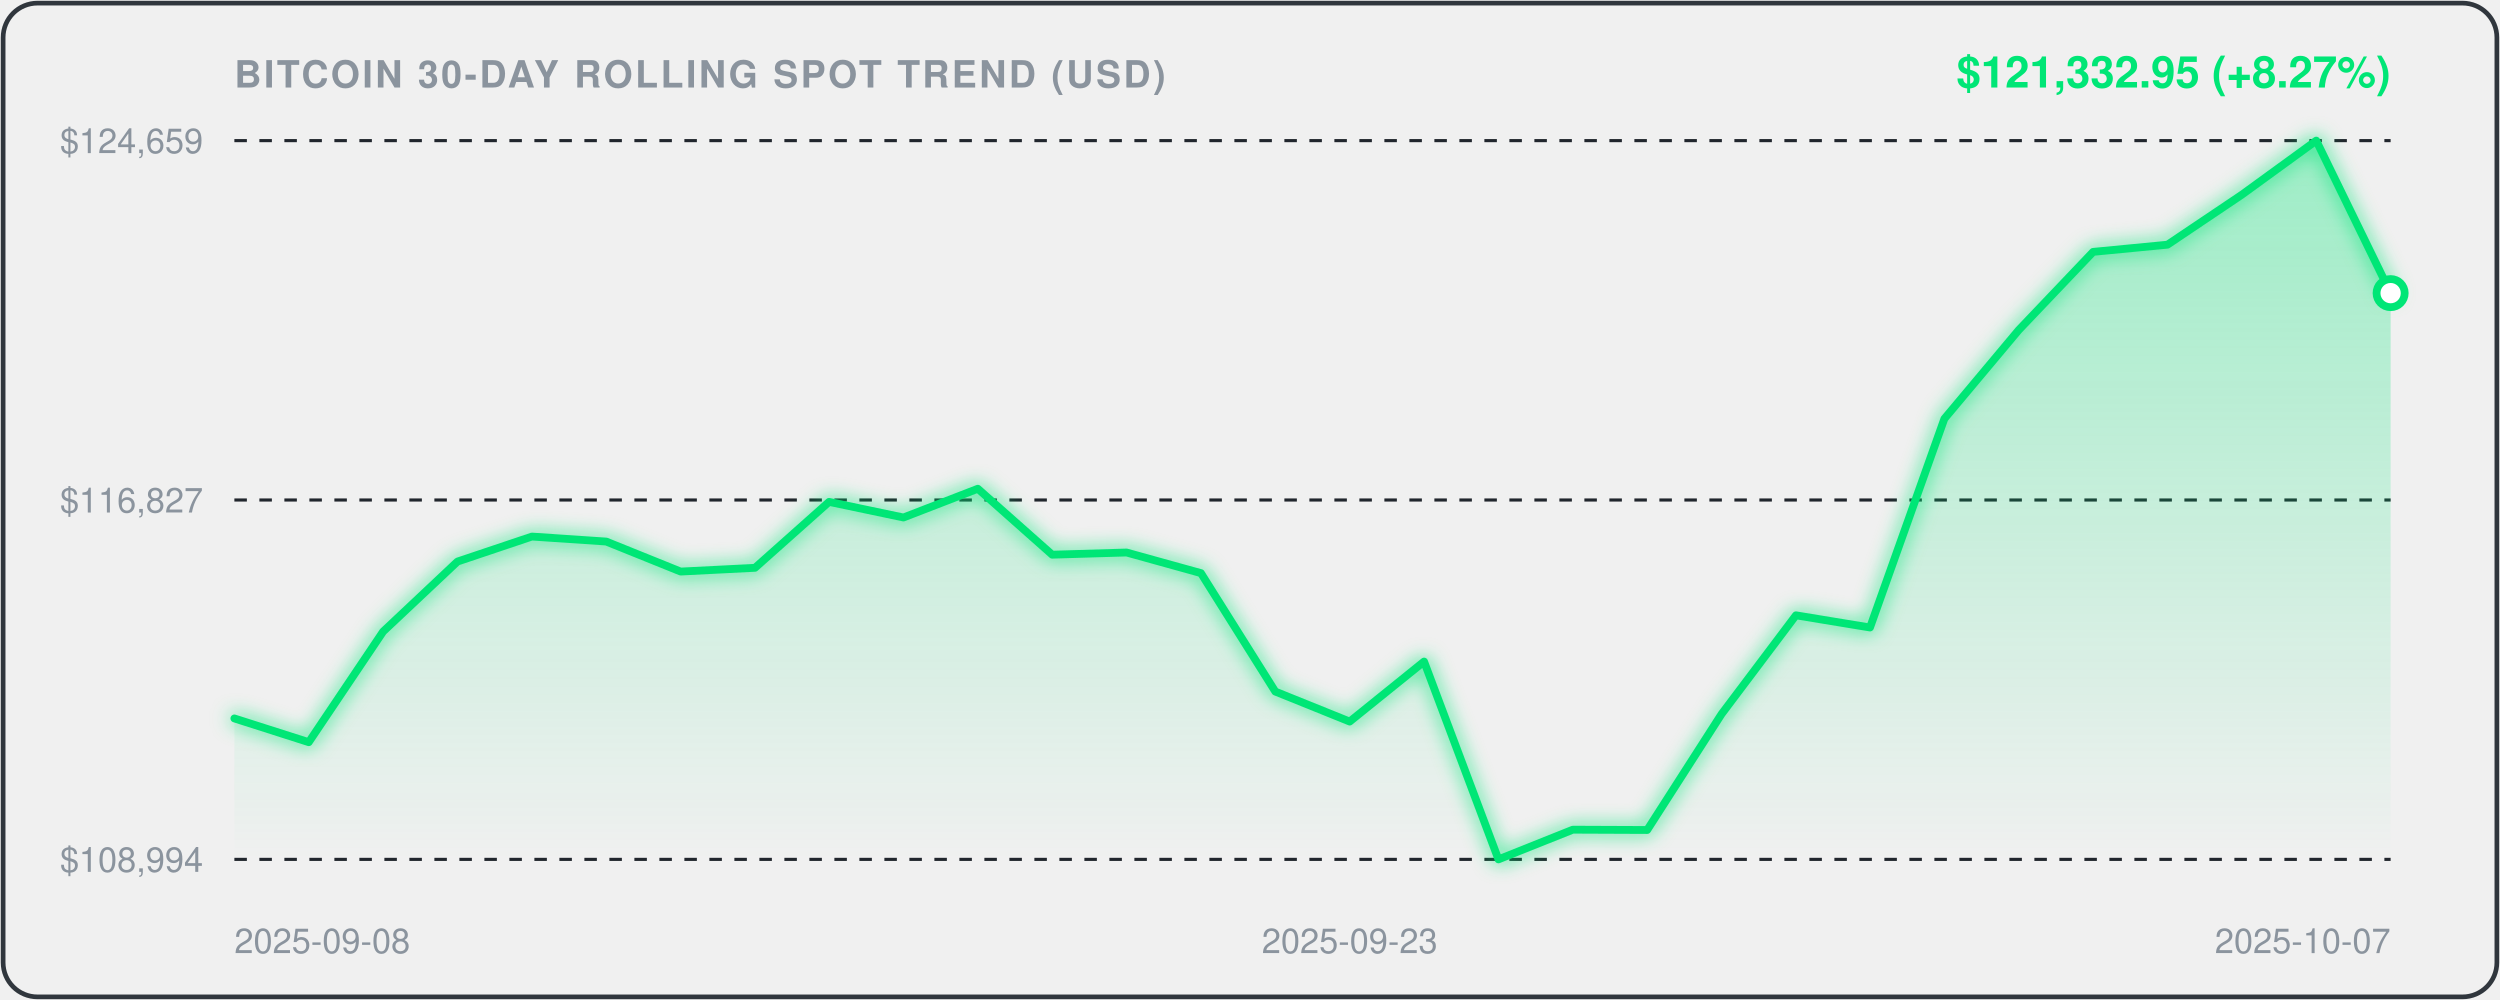
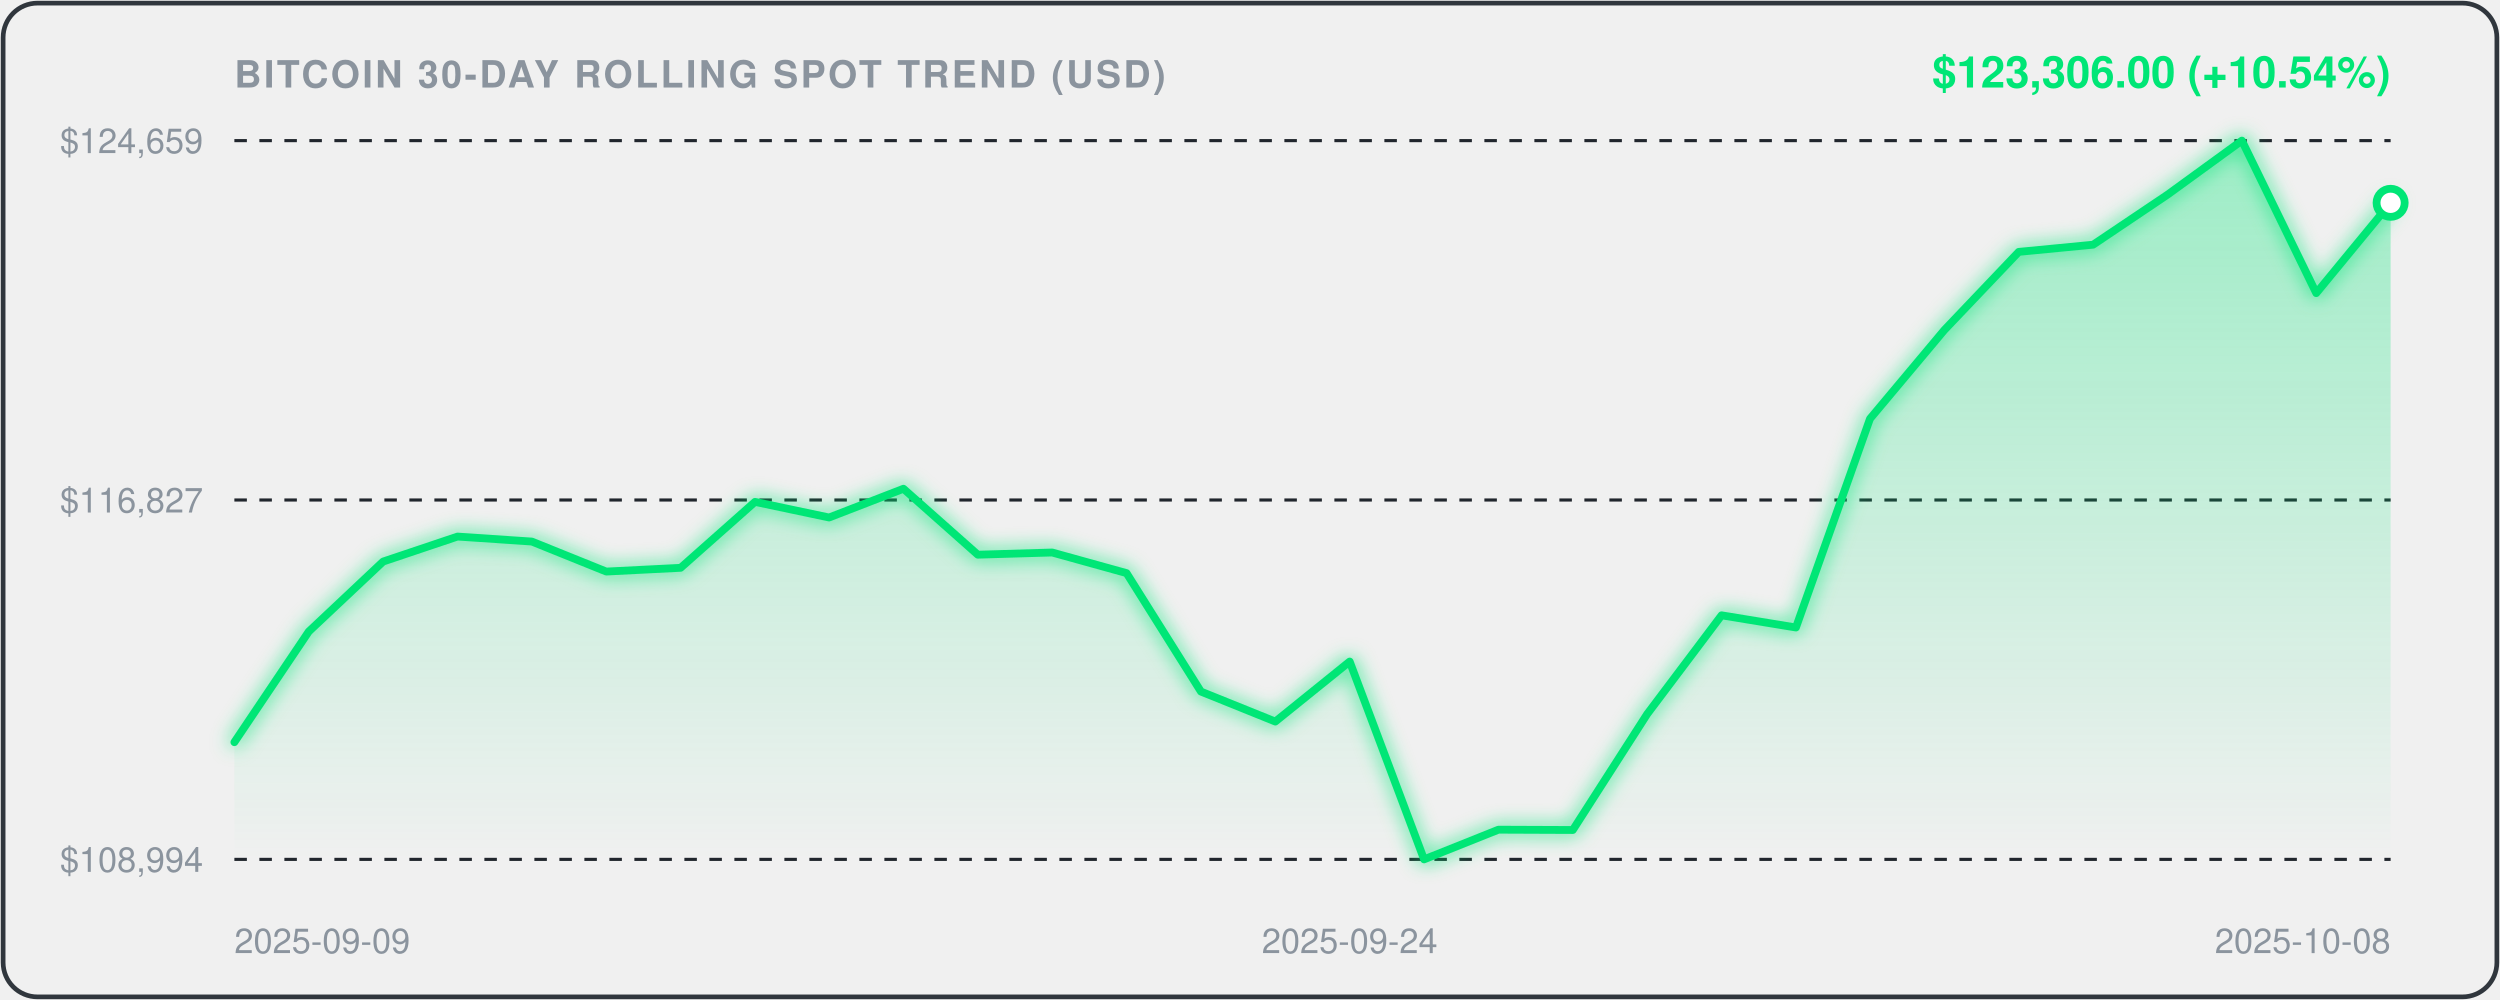
<svg xmlns="http://www.w3.org/2000/svg" viewBox="0 0 800 320" width="100%" height="100%" style="background:#0d1117;border-radius:12px;font-family:-apple-system,BlinkMacSystemFont,'Segoe UI',Helvetica,Arial,sans-serif;">
  <defs>
    <linearGradient id="areaGrad" x1="0" y1="0" x2="0" y2="1">
      <stop offset="0%" stop-color="rgba(0, 230, 118, 0.35)" />
      <stop offset="100%" stop-color="rgba(0, 230, 118, 0.0)" />
    </linearGradient>
    <filter id="glow" x="-20%" y="-20%" width="140%" height="140%">
      <feGaussianBlur stdDeviation="3" result="blur" />
      <feComposite in="SourceGraphic" in2="blur" operator="over" />
    </filter>
  </defs>
  <rect x="1" y="1" width="798" height="318" rx="11" fill="none" stroke="#30363d" stroke-width="1.5" />
  <text x="75" y="28" fill="#8b949e" font-size="12" font-weight="600" letter-spacing="0.8">BITCOIN 30-DAY ROLLING SPOT TREND (USD)</text>
-   <text x="765" y="28" text-anchor="end" fill="#00E676" font-size="14" font-weight="700">$121,332.95 (+8.27%)</text>
+   <text x="765" y="28" text-anchor="end" fill="#00E676" font-size="14" font-weight="700">$123,306.00 (+10.54%)</text>
  <line x1="75" y1="45" x2="765" y2="45" stroke="#21262d" stroke-width="1" stroke-dasharray="4,4" />
  <text x="65" y="49" text-anchor="end" fill="#8b949e" font-size="11">$124,659</text>
  <line x1="75" y1="160.0" x2="765" y2="160.0" stroke="#21262d" stroke-width="1" stroke-dasharray="4,4" />
  <text x="65" y="164.0" text-anchor="end" fill="#8b949e" font-size="11">$116,827</text>
  <line x1="75" y1="275" x2="765" y2="275" stroke="#21262d" stroke-width="1" stroke-dasharray="4,4" />
  <text x="65" y="279" text-anchor="end" fill="#8b949e" font-size="11">$108,994</text>
-   <path d="M 75.0,229.9 L 98.8,237.5 L 122.6,202.1 L 146.4,179.7 L 170.2,171.7 L 194.0,173.3 L 217.8,182.9 L 241.6,181.7 L 265.3,160.6 L 289.1,165.6 L 312.9,156.4 L 336.7,177.5 L 360.5,176.8 L 384.3,183.4 L 408.1,221.3 L 431.9,230.9 L 455.7,211.7 L 479.5,275.0 L 503.3,265.5 L 527.1,265.6 L 550.9,228.5 L 574.7,196.9 L 598.4,200.8 L 622.2,134.0 L 646.0,105.6 L 669.8,80.6 L 693.6,78.3 L 717.4,62.3 L 741.2,45.0 L 765.0,93.8 L 765.0,275.0 L 75.0,275.0 Z" fill="url(#areaGrad)" />
-   <path d="M 75.0,229.9 L 98.8,237.5 L 122.6,202.1 L 146.4,179.7 L 170.2,171.7 L 194.0,173.3 L 217.8,182.9 L 241.6,181.7 L 265.3,160.6 L 289.1,165.6 L 312.9,156.4 L 336.7,177.5 L 360.5,176.8 L 384.3,183.4 L 408.1,221.3 L 431.9,230.9 L 455.7,211.7 L 479.5,275.0 L 503.3,265.5 L 527.1,265.6 L 550.9,228.5 L 574.7,196.9 L 598.4,200.8 L 622.2,134.0 L 646.0,105.6 L 669.8,80.6 L 693.6,78.3 L 717.4,62.3 L 741.2,45.0 L 765.0,93.8" fill="none" stroke="#00E676" stroke-width="2.5" stroke-linecap="round" stroke-linejoin="round" filter="url(#glow)" />
-   <circle cx="765.0" cy="93.8" r="4.5" fill="#ffffff" stroke="#00E676" stroke-width="2.5" />
-   <text x="75.0" y="305" fill="#8b949e" font-size="11" text-anchor="start">2025-09-08</text>
-   <text x="431.9" y="305" fill="#8b949e" font-size="11" text-anchor="middle">2025-09-23</text>
-   <text x="765.0" y="305" fill="#8b949e" font-size="11" text-anchor="end">2025-10-07</text>
+   <path d="M 75.0,237.5 L 98.8,202.1 L 122.6,179.7 L 146.4,171.7 L 170.2,173.3 L 194.0,182.9 L 217.8,181.7 L 241.6,160.6 L 265.3,165.6 L 289.1,156.4 L 312.9,177.5 L 336.7,176.8 L 360.5,183.4 L 384.3,221.3 L 408.1,230.9 L 431.9,211.7 L 455.7,275.0 L 479.5,265.5 L 503.3,265.6 L 527.1,228.5 L 550.9,196.9 L 574.7,200.8 L 598.4,134.0 L 622.2,105.6 L 646.0,80.6 L 669.8,78.3 L 693.6,62.3 L 717.4,45.0 L 741.2,93.8 L 765.0,64.9 L 765.0,275.0 L 75.0,275.0 Z" fill="url(#areaGrad)" />
+   <path d="M 75.0,237.5 L 98.8,202.1 L 122.6,179.7 L 146.4,171.7 L 170.2,173.3 L 194.0,182.9 L 217.8,181.7 L 241.6,160.6 L 265.3,165.6 L 289.1,156.4 L 312.9,177.5 L 336.7,176.8 L 360.5,183.4 L 384.3,221.3 L 408.1,230.9 L 431.9,211.7 L 455.7,275.0 L 479.5,265.5 L 503.3,265.6 L 527.1,228.5 L 550.9,196.9 L 574.7,200.8 L 598.4,134.0 L 622.2,105.6 L 646.0,80.6 L 669.8,78.3 L 693.6,62.3 L 717.4,45.0 L 741.2,93.8 L 765.0,64.9" fill="none" stroke="#00E676" stroke-width="2.5" stroke-linecap="round" stroke-linejoin="round" filter="url(#glow)" />
+   <circle cx="765.0" cy="64.9" r="4.5" fill="#ffffff" stroke="#00E676" stroke-width="2.5" />
+   <text x="75.0" y="305" fill="#8b949e" font-size="11" text-anchor="start">2025-09-09</text>
+   <text x="431.9" y="305" fill="#8b949e" font-size="11" text-anchor="middle">2025-09-24</text>
+   <text x="765.0" y="305" fill="#8b949e" font-size="11" text-anchor="end">2025-10-08</text>
</svg>
